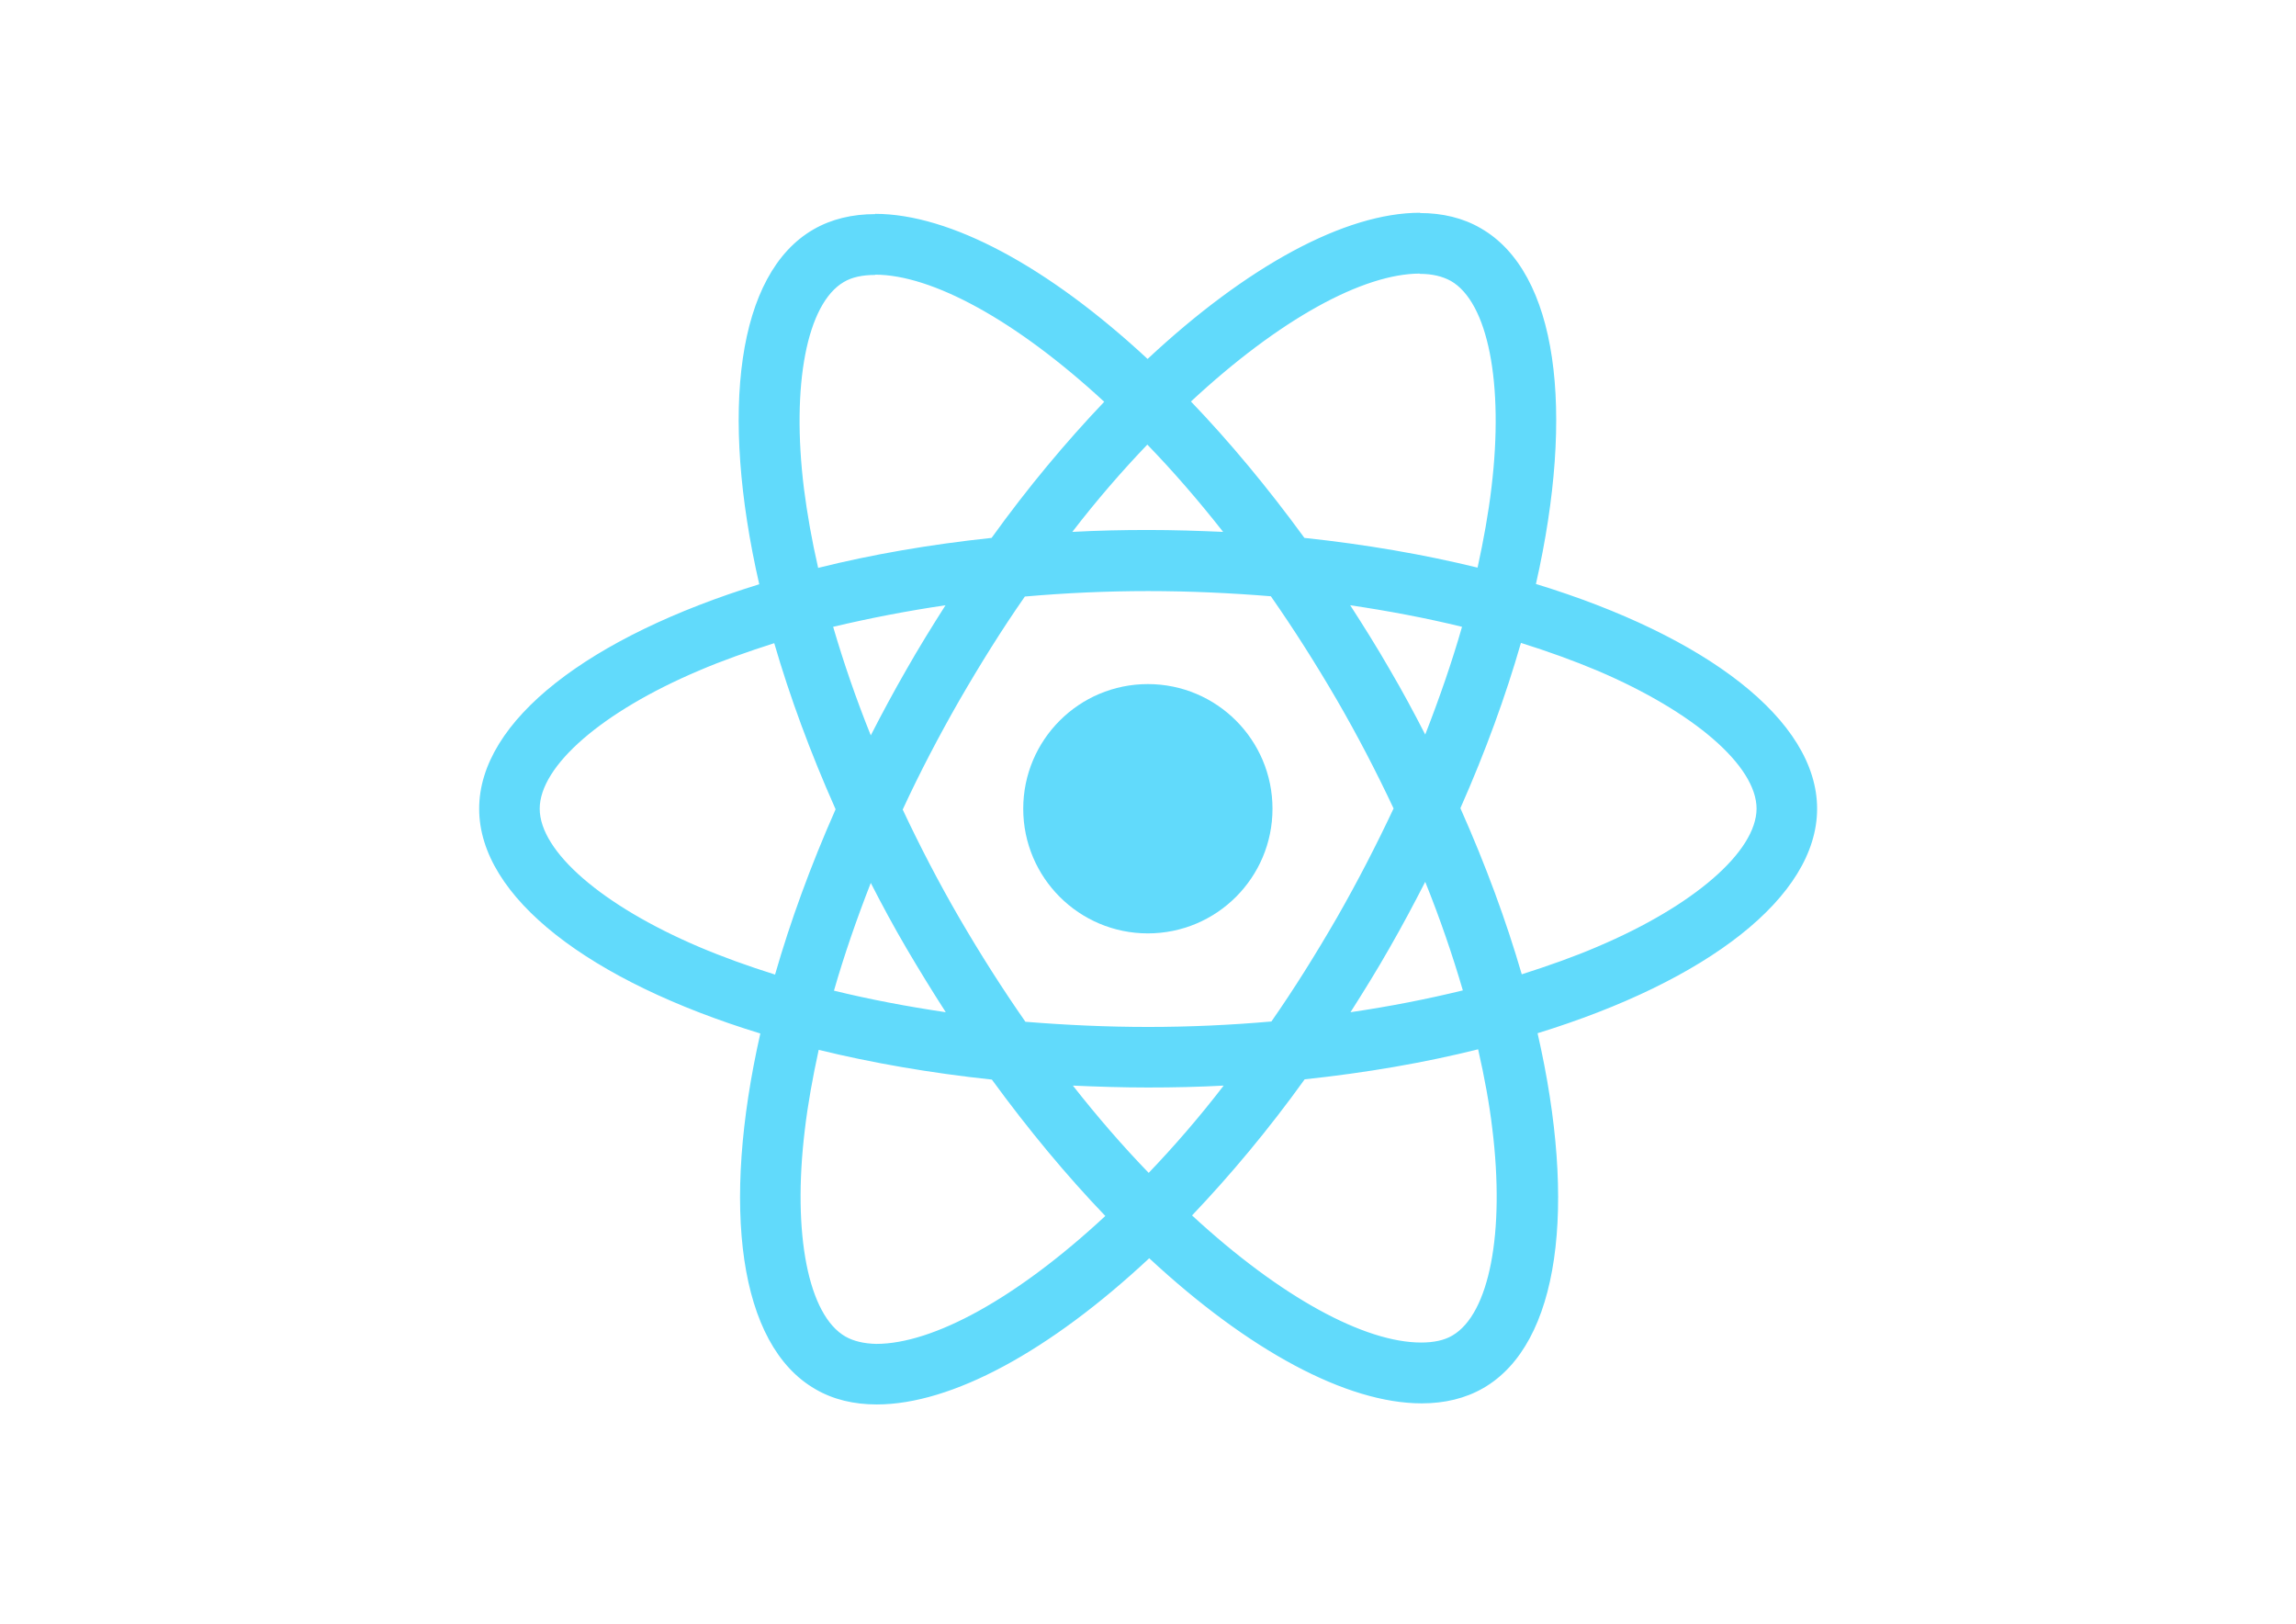
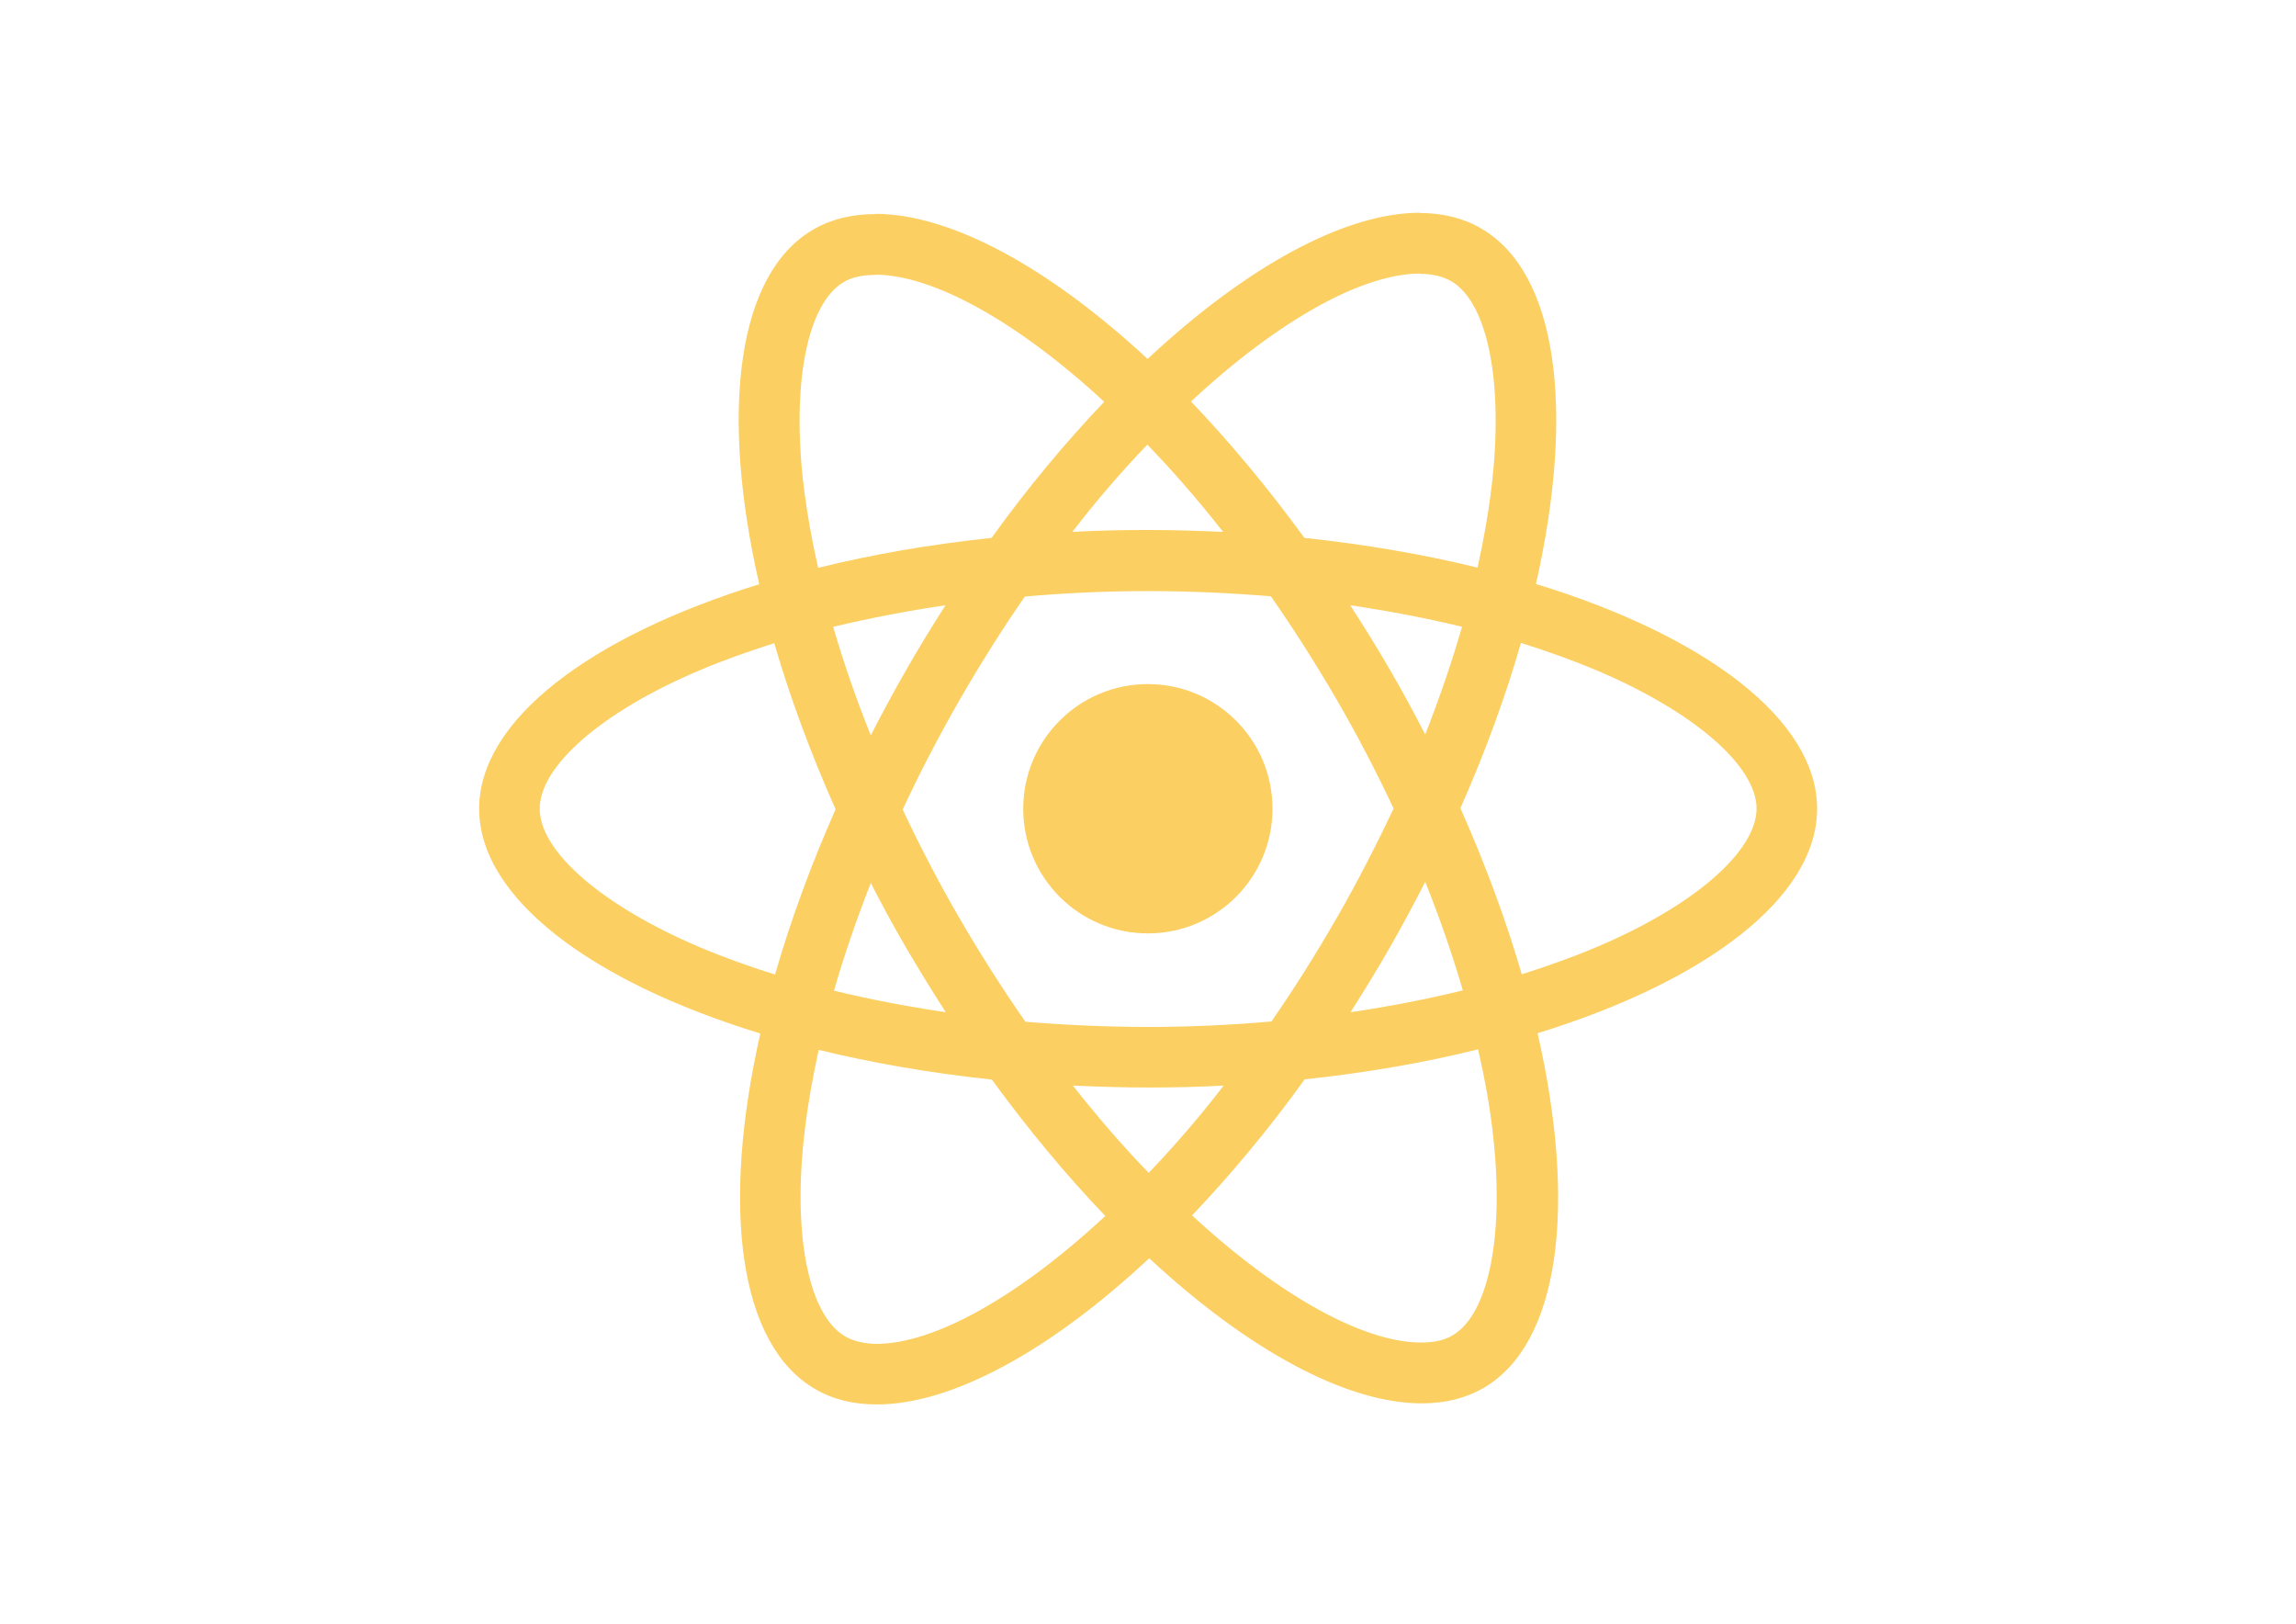
<svg xmlns="http://www.w3.org/2000/svg" viewBox="0 0 841.9 595.3">
-   <g fill="#61DAFB">
+   <g fill="#fbcf61">
    <path d="M666.3 296.5c0-32.5-40.7-63.3-103.1-82.4 14.4-63.6 8-114.2-20.2-130.4-6.5-3.8-14.1-5.6-22.4-5.6v22.3c4.6 0 8.3.9 11.4 2.6 13.6 7.8 19.5 37.5 14.9 75.7-1.1 9.4-2.9 19.3-5.1 29.4-19.6-4.8-41-8.5-63.5-10.9-13.5-18.5-27.5-35.3-41.6-50 32.6-30.3 63.2-46.9 84-46.9V78c-27.5 0-63.5 19.6-99.9 53.6-36.4-33.8-72.4-53.2-99.9-53.2v22.3c20.7 0 51.4 16.5 84 46.6-14 14.7-28 31.4-41.3 49.9-22.6 2.4-44 6.1-63.6 11-2.3-10-4-19.7-5.2-29-4.7-38.2 1.1-67.9 14.6-75.8 3-1.8 6.9-2.6 11.5-2.6V78.5c-8.4 0-16 1.8-22.6 5.6-28.1 16.2-34.4 66.7-19.9 130.1-62.2 19.2-102.7 49.9-102.7 82.3 0 32.5 40.7 63.3 103.1 82.4-14.4 63.6-8 114.2 20.2 130.4 6.5 3.8 14.1 5.6 22.5 5.6 27.5 0 63.5-19.6 99.9-53.6 36.4 33.8 72.4 53.2 99.9 53.2 8.4 0 16-1.8 22.6-5.6 28.1-16.2 34.4-66.7 19.9-130.1 62-19.1 102.5-49.9 102.5-82.3zm-130.2-66.7c-3.7 12.9-8.3 26.2-13.5 39.5-4.1-8-8.4-16-13.1-24-4.6-8-9.5-15.8-14.4-23.4 14.2 2.1 27.9 4.7 41 7.9zm-45.8 106.5c-7.8 13.5-15.8 26.3-24.1 38.2-14.9 1.3-30 2-45.2 2-15.1 0-30.2-.7-45-1.9-8.3-11.9-16.4-24.6-24.2-38-7.6-13.1-14.5-26.4-20.8-39.8 6.2-13.4 13.2-26.8 20.7-39.9 7.8-13.5 15.8-26.3 24.1-38.2 14.9-1.3 30-2 45.2-2 15.1 0 30.2.7 45 1.9 8.3 11.9 16.4 24.6 24.2 38 7.6 13.1 14.5 26.4 20.8 39.8-6.3 13.4-13.2 26.8-20.7 39.9zm32.3-13c5.4 13.4 10 26.8 13.8 39.8-13.1 3.2-26.9 5.9-41.2 8 4.9-7.7 9.8-15.6 14.4-23.7 4.6-8 8.9-16.1 13-24.1zM421.2 430c-9.3-9.6-18.6-20.3-27.8-32 9 .4 18.2.7 27.5.7 9.4 0 18.7-.2 27.8-.7-9 11.7-18.3 22.4-27.5 32zm-74.4-58.9c-14.2-2.1-27.9-4.7-41-7.9 3.7-12.9 8.3-26.2 13.5-39.5 4.1 8 8.4 16 13.1 24 4.7 8 9.5 15.8 14.4 23.4zM420.7 163c9.3 9.6 18.6 20.3 27.8 32-9-.4-18.2-.7-27.5-.7-9.4 0-18.7.2-27.8.7 9-11.7 18.3-22.4 27.5-32zm-74 58.9c-4.9 7.7-9.8 15.6-14.4 23.7-4.6 8-8.9 16-13 24-5.4-13.4-10-26.8-13.8-39.8 13.1-3.1 26.9-5.8 41.2-7.9zm-90.5 125.2c-35.4-15.1-58.3-34.9-58.3-50.6 0-15.7 22.9-35.6 58.3-50.6 8.6-3.7 18-7 27.7-10.1 5.7 19.6 13.2 40 22.5 60.9-9.2 20.8-16.6 41.1-22.2 60.6-9.9-3.1-19.3-6.5-28-10.2zM310 490c-13.6-7.8-19.5-37.5-14.9-75.7 1.1-9.4 2.9-19.3 5.1-29.4 19.6 4.8 41 8.5 63.5 10.9 13.5 18.5 27.5 35.3 41.6 50-32.6 30.3-63.2 46.9-84 46.9-4.5-.1-8.3-1-11.3-2.7zm237.2-76.2c4.7 38.2-1.1 67.9-14.6 75.8-3 1.8-6.9 2.6-11.5 2.6-20.7 0-51.4-16.5-84-46.6 14-14.7 28-31.4 41.3-49.9 22.6-2.4 44-6.1 63.6-11 2.3 10.1 4.1 19.8 5.2 29.1zm38.5-66.7c-8.6 3.7-18 7-27.7 10.1-5.7-19.6-13.2-40-22.5-60.9 9.2-20.8 16.6-41.1 22.2-60.6 9.9 3.1 19.3 6.5 28.1 10.2 35.4 15.1 58.3 34.9 58.3 50.6-.1 15.7-23 35.6-58.4 50.6zM320.8 78.4z" />
    <circle cx="420.9" cy="296.5" r="45.7" />
    <path d="M520.5 78.1z" />
  </g>
</svg>
